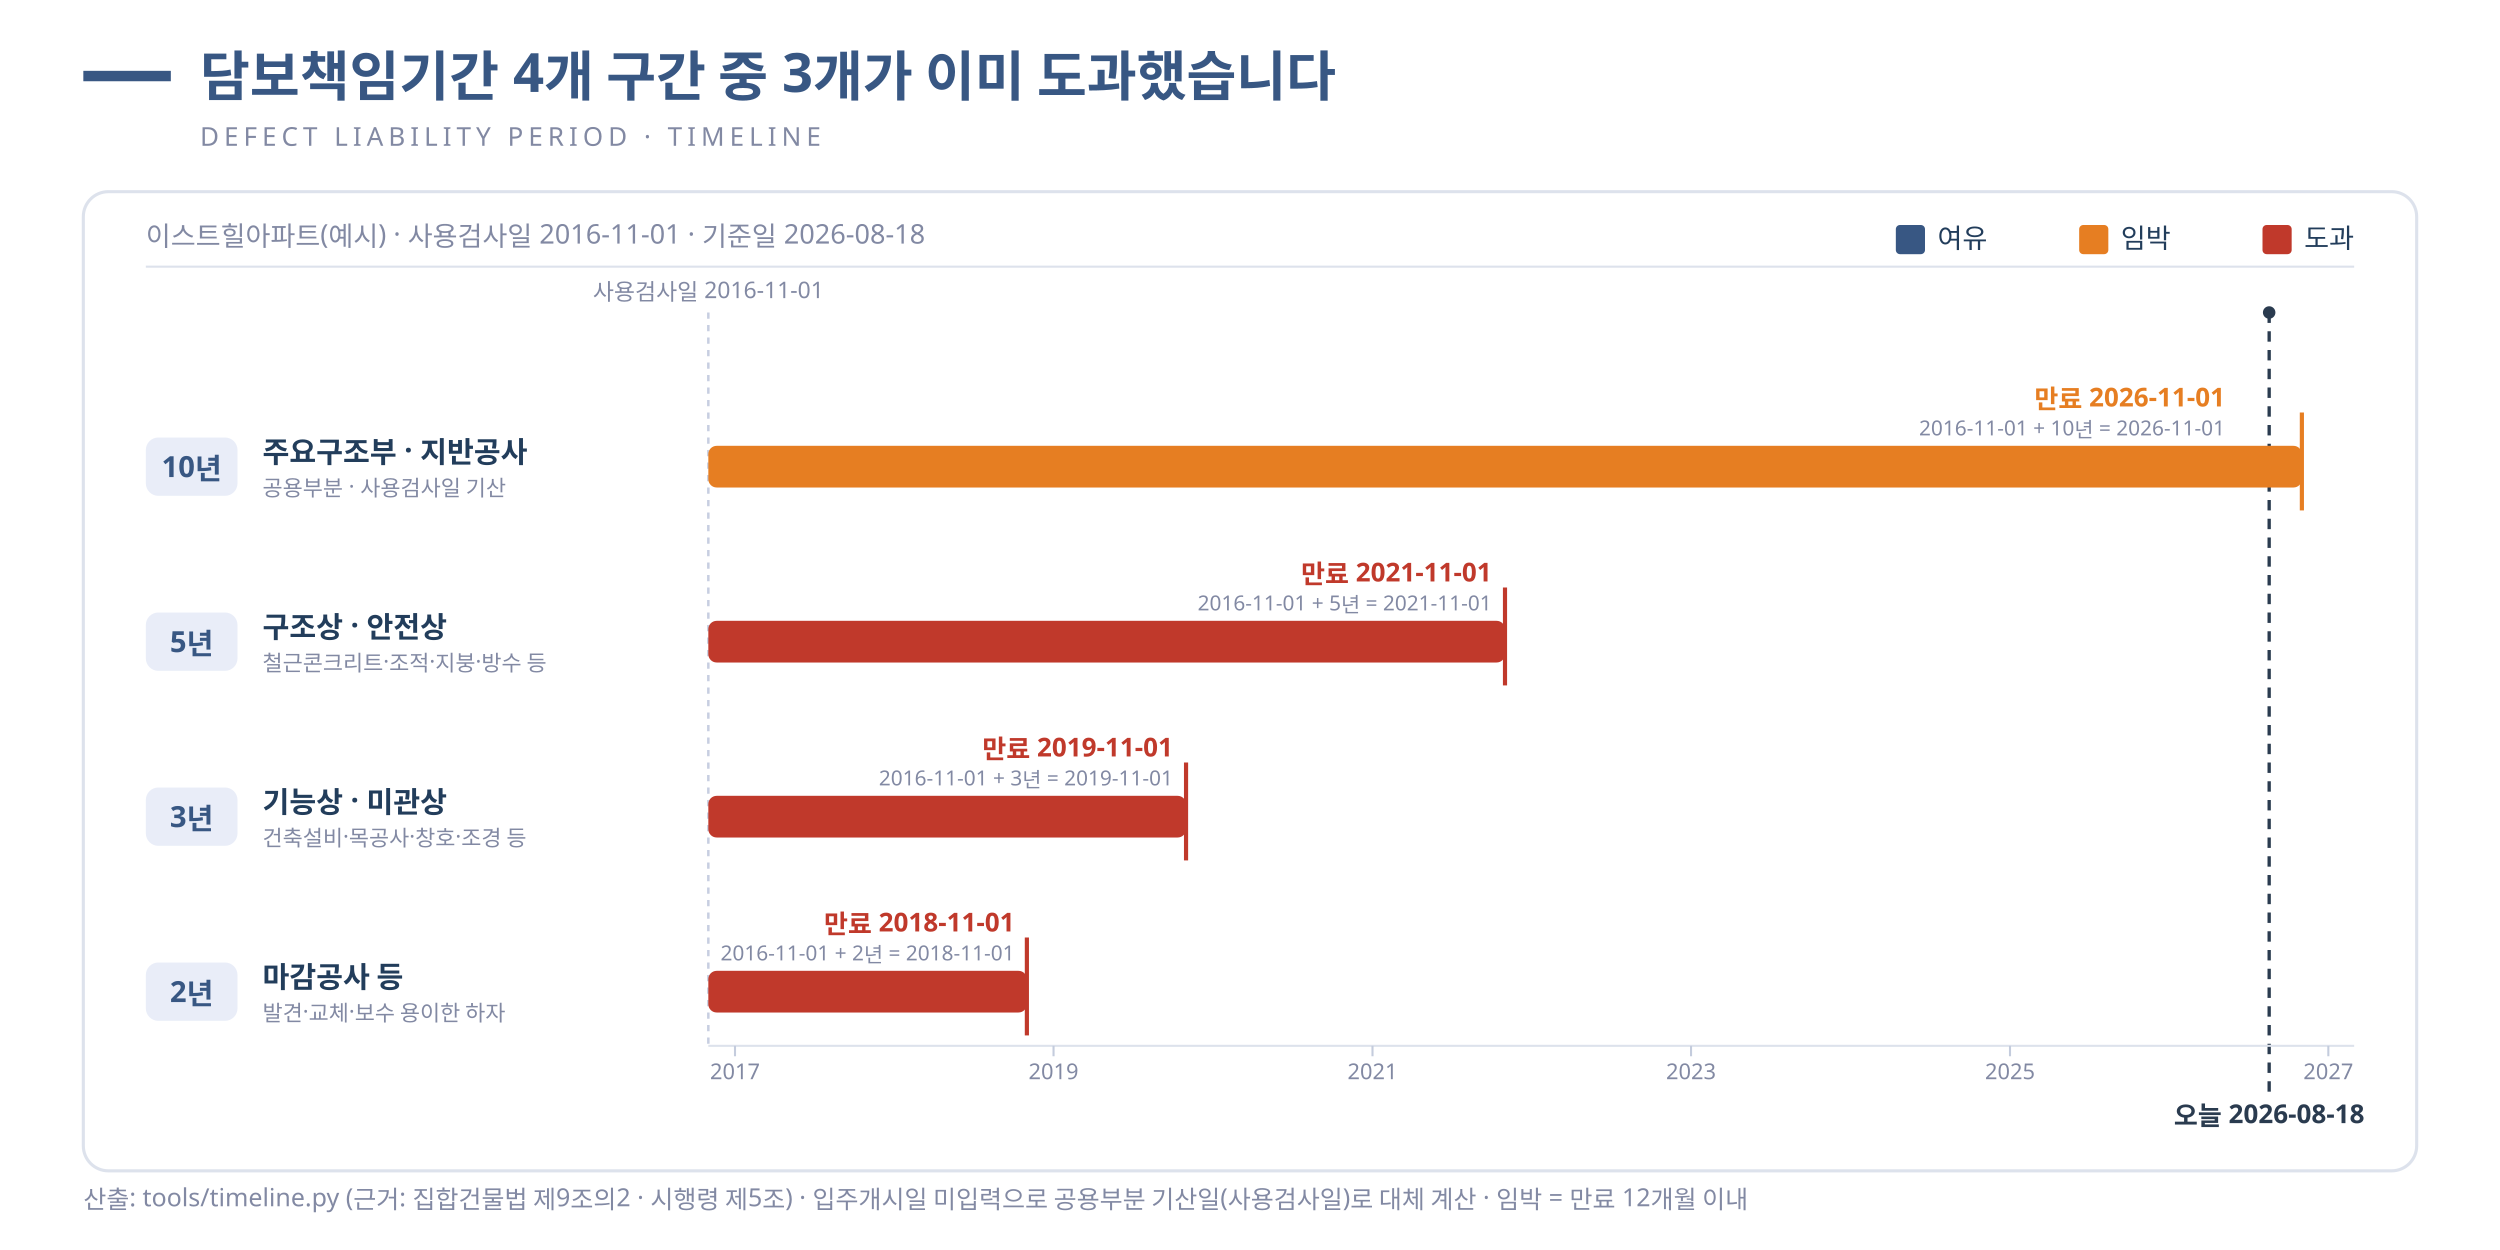
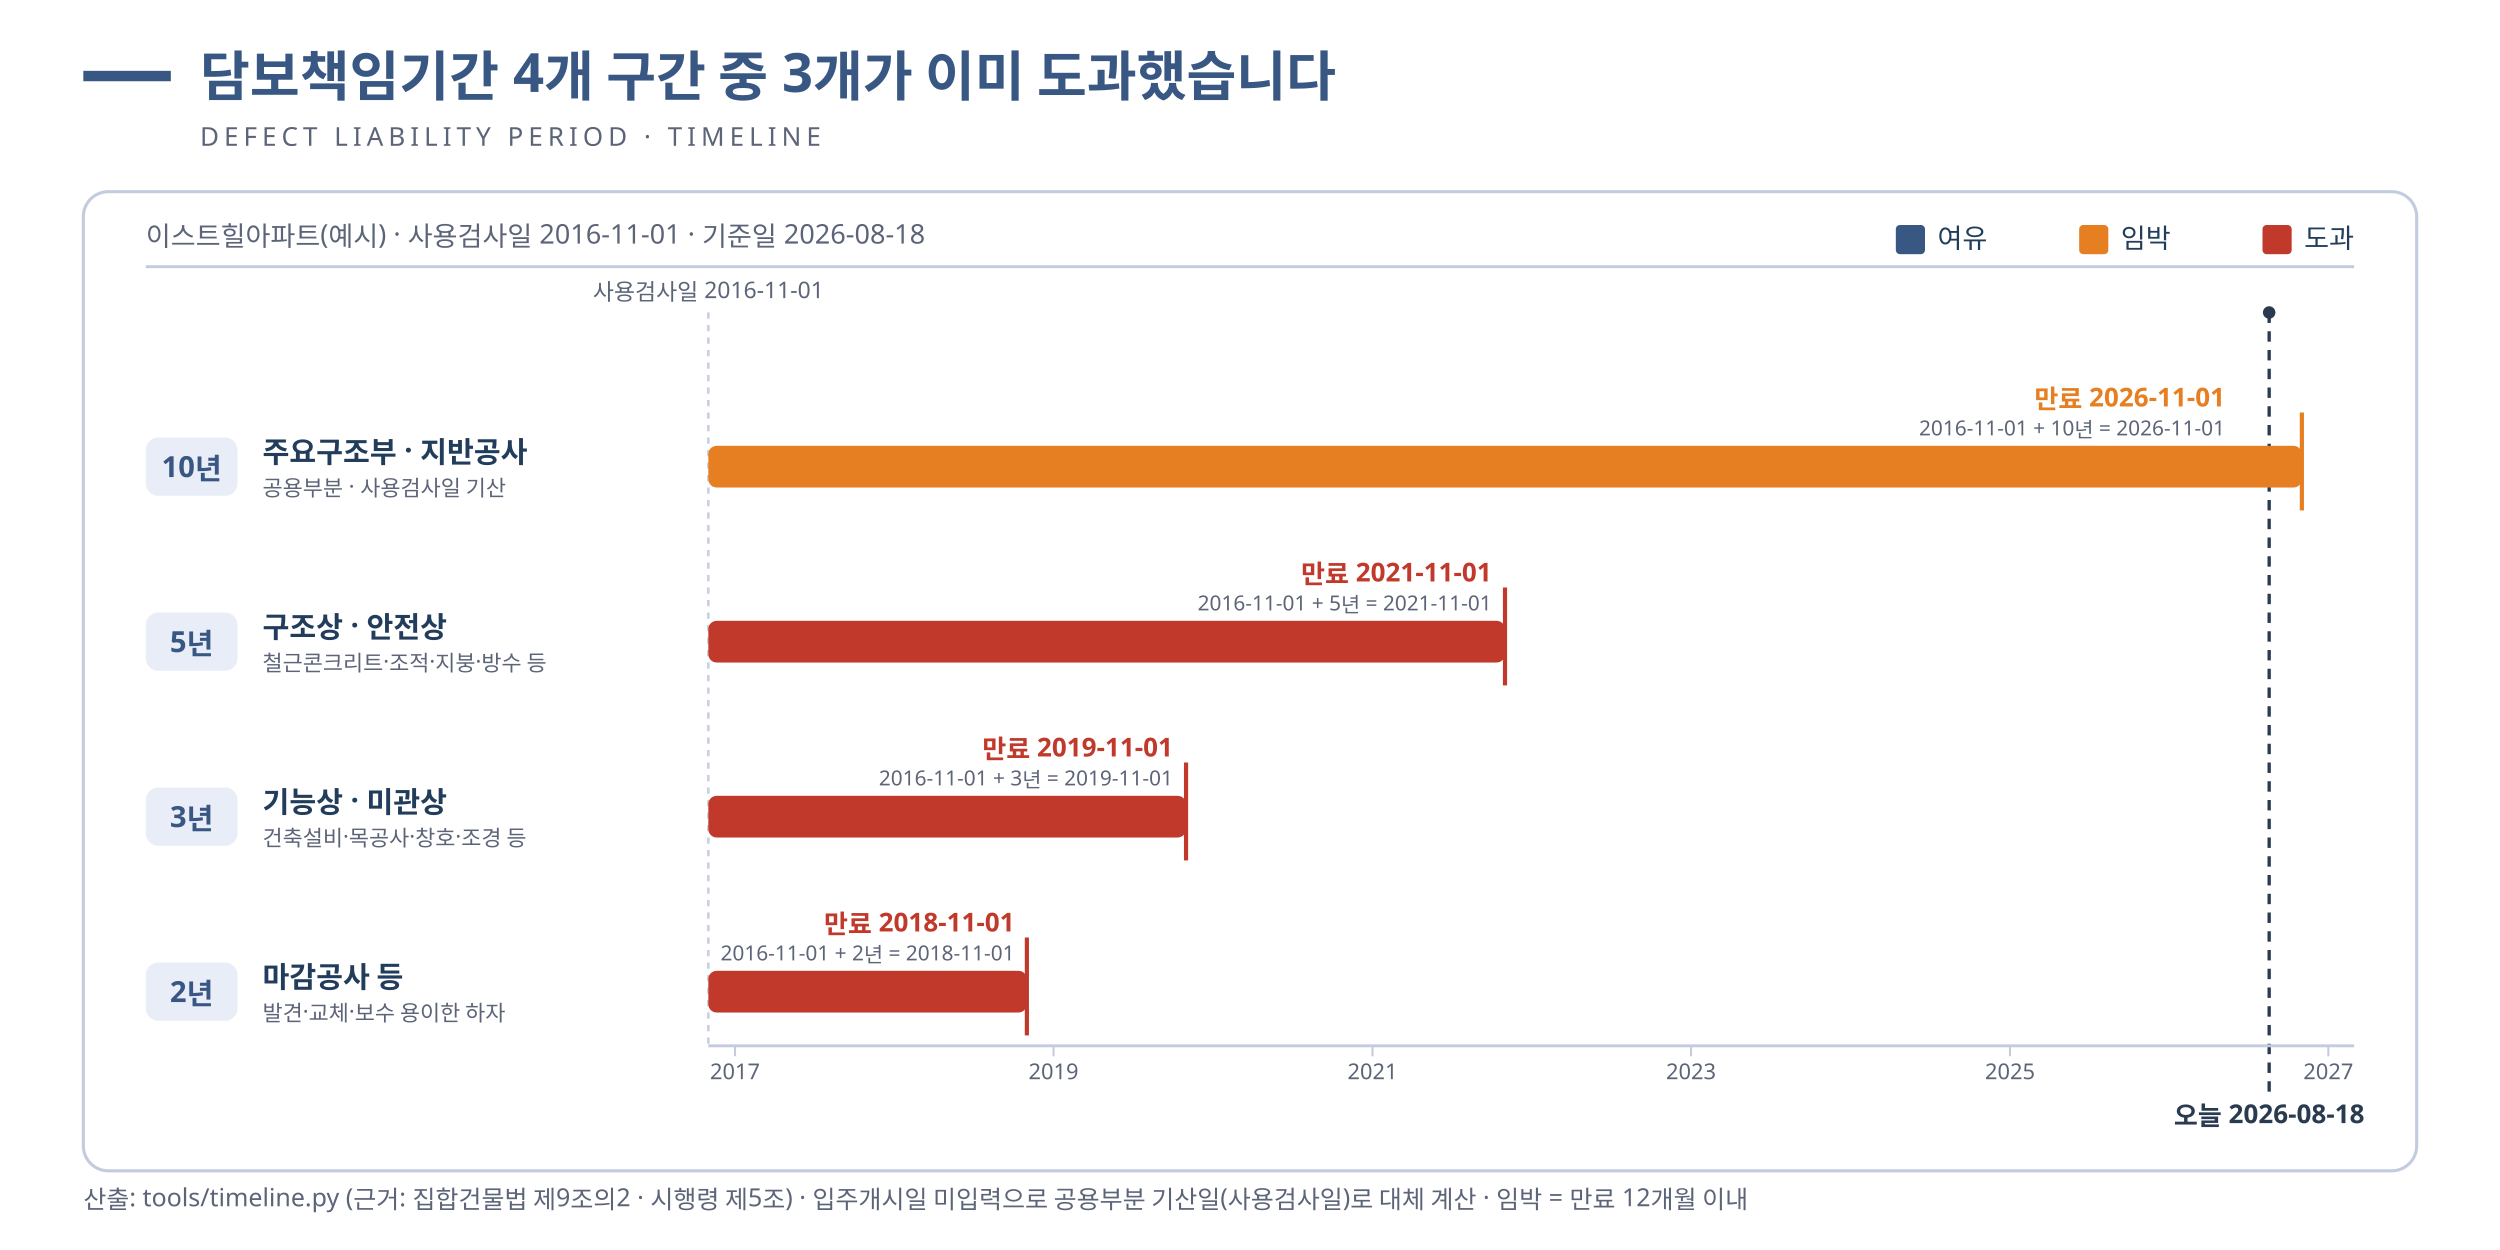
<svg xmlns="http://www.w3.org/2000/svg" viewBox="0 0 1200 600" width="1200" height="600" font-family="'210 옴니고딕 030','OmniGothic030','Pretendard',sans-serif">
  <defs>
    <marker id="flagTop" markerWidth="8" markerHeight="8" refX="4" refY="4" orient="auto">
      <circle cx="4" cy="4" r="3.2" fill="#2A3B4F" />
    </marker>
  </defs>
  <rect width="1200" height="600" fill="#FFFFFF" />
  <rect x="40" y="34" width="42" height="5" fill="#385783" />
  <text x="96" y="46" font-size="26" font-weight="700" fill="#385783">담보책임기간 4개 구간 중 3개가 이미 도과했습니다</text>
-   <text x="96" y="70" font-size="12.5" fill="#8289A3" letter-spacing="2.4">DEFECT LIABILITY PERIOD · TIMELINE</text>
+   <text x="96" y="70" font-size="12.5" fill="#5C6478" letter-spacing="2.4">DEFECT LIABILITY PERIOD · TIMELINE</text>
  <g transform="translate(40,92)">
-     <rect x="0" y="0" width="1120" height="470" rx="12" fill="#FFFFFF" stroke="#DDE2EC" stroke-width="1.5" />
-     <text x="30" y="26" font-size="13" fill="#8289A3">이스트힐아파트(예시) · 사용검사일 2016-11-01 · 기준일 2026-08-18</text>
+     <rect x="0" y="0" width="1120" height="470" rx="12" fill="#FFFFFF" stroke="#C3CCDE" stroke-width="1.5" />
+     <text x="30" y="26" font-size="13" fill="#5C6478">이스트힐아파트(예시) · 사용검사일 2016-11-01 · 기준일 2026-08-18</text>
    <rect x="870" y="16" width="14" height="14" rx="2" fill="#385783" />
    <text x="890" y="27" font-size="13" fill="#223D5B">여유</text>
    <rect x="958" y="16" width="14" height="14" rx="2" fill="#E67E22" />
    <text x="978" y="27" font-size="13" fill="#223D5B">임박</text>
    <rect x="1046" y="16" width="14" height="14" rx="2" fill="#C0392B" />
    <text x="1066" y="27" font-size="13" fill="#223D5B">도과</text>
-     <line x1="30" y1="36" x2="1090" y2="36" stroke="#DDE2EC" stroke-width="1" />
+     <line x1="30" y1="36" x2="1090" y2="36" stroke="#C3CCDE" stroke-width="1.4" />
    <line x1="300" y1="58" x2="300" y2="410" stroke="#C7CEE1" stroke-width="1.2" stroke-dasharray="3 3" />
-     <text x="300" y="52" font-size="11" fill="#8289A3" text-anchor="middle">사용검사일 2016-11-01</text>
+     <text x="300" y="52" font-size="11" fill="#5C6478" text-anchor="middle">사용검사일 2016-11-01</text>
    <line x1="1049.2" y1="58" x2="1049.2" y2="434" stroke="#2A3B4F" stroke-width="1.6" stroke-dasharray="5 4" />
    <circle cx="1049.2" cy="58" r="3" fill="#2A3B4F" />
    <text x="1049.2" y="448" font-size="12.5" font-weight="700" fill="#2A3B4F" text-anchor="middle">오늘 2026-08-18</text>
    <g>
      <rect x="30" y="118" width="44" height="28" rx="6" fill="#E9EDF8" />
      <text x="52" y="137" font-size="14" font-weight="700" fill="#385783" text-anchor="middle">10년</text>
      <text x="86" y="130" font-size="14" font-weight="700" fill="#223D5B">주요구조부 · 지반공사</text>
-       <text x="86" y="146" font-size="10.5" fill="#8289A3">공용부분 · 사용검사일 기산</text>
+       <text x="86" y="146" font-size="10.5" fill="#5C6478">공용부분 · 사용검사일 기산</text>
      <rect x="300" y="122" width="764.9" height="20" rx="4" fill="#E67E22" />
      <line x1="1064.9" y1="106" x2="1064.9" y2="153" stroke="#E67E22" stroke-width="2" />
      <text x="1028" y="104" font-size="12.5" font-weight="700" fill="#E67E22" text-anchor="end">만료 2026-11-01</text>
-       <text x="1028" y="117" font-size="10" fill="#8289A3" text-anchor="end">2016-11-01 + 10년 = 2026-11-01</text>
+       <text x="1028" y="117" font-size="10" fill="#5C6478" text-anchor="end">2016-11-01 + 10년 = 2026-11-01</text>
    </g>
    <g>
      <rect x="30" y="202" width="44" height="28" rx="6" fill="#E9EDF8" />
      <text x="52" y="221" font-size="14" font-weight="700" fill="#385783" text-anchor="middle">5년</text>
      <text x="86" y="214" font-size="14" font-weight="700" fill="#223D5B">구조상 · 안전상</text>
-       <text x="86" y="230" font-size="10.5" fill="#8289A3">철근콘크리트·조적·지붕·방수 등</text>
+       <text x="86" y="230" font-size="10.5" fill="#5C6478">철근콘크리트·조적·지붕·방수 등</text>
      <rect x="300" y="206" width="382.4" height="20" rx="4" fill="#C0392B" />
      <line x1="682.4" y1="190" x2="682.4" y2="237" stroke="#C0392B" stroke-width="2" />
      <text x="676" y="188" font-size="12.5" font-weight="700" fill="#C0392B" text-anchor="end">만료 2021-11-01</text>
-       <text x="676" y="201" font-size="10" fill="#8289A3" text-anchor="end">2016-11-01 + 5년 = 2021-11-01</text>
+       <text x="676" y="201" font-size="10" fill="#5C6478" text-anchor="end">2016-11-01 + 5년 = 2021-11-01</text>
    </g>
    <g>
      <rect x="30" y="286" width="44" height="28" rx="6" fill="#E9EDF8" />
      <text x="52" y="305" font-size="14" font-weight="700" fill="#385783" text-anchor="middle">3년</text>
      <text x="86" y="298" font-size="14" font-weight="700" fill="#223D5B">기능상 · 미관상</text>
-       <text x="86" y="314" font-size="10.5" fill="#8289A3">건축설비·목공사·창호·조경 등</text>
+       <text x="86" y="314" font-size="10.5" fill="#5C6478">건축설비·목공사·창호·조경 등</text>
      <rect x="300" y="290" width="229.3" height="20" rx="4" fill="#C0392B" />
      <line x1="529.3" y1="274" x2="529.3" y2="321" stroke="#C0392B" stroke-width="2" />
      <text x="523" y="272" font-size="12.5" font-weight="700" fill="#C0392B" text-anchor="end">만료 2019-11-01</text>
-       <text x="523" y="285" font-size="10" fill="#8289A3" text-anchor="end">2016-11-01 + 3년 = 2019-11-01</text>
+       <text x="523" y="285" font-size="10" fill="#5C6478" text-anchor="end">2016-11-01 + 3년 = 2019-11-01</text>
    </g>
    <g>
      <rect x="30" y="370" width="44" height="28" rx="6" fill="#E9EDF8" />
      <text x="52" y="389" font-size="14" font-weight="700" fill="#385783" text-anchor="middle">2년</text>
      <text x="86" y="382" font-size="14" font-weight="700" fill="#223D5B">마감공사 등</text>
-       <text x="86" y="398" font-size="10.5" fill="#8289A3">발견·교체·보수 용이한 하자</text>
+       <text x="86" y="398" font-size="10.5" fill="#5C6478">발견·교체·보수 용이한 하자</text>
      <rect x="300" y="374" width="152.9" height="20" rx="4" fill="#C0392B" />
      <line x1="452.9" y1="358" x2="452.9" y2="405" stroke="#C0392B" stroke-width="2" />
      <text x="447" y="356" font-size="12.5" font-weight="700" fill="#C0392B" text-anchor="end">만료 2018-11-01</text>
-       <text x="447" y="369" font-size="10" fill="#8289A3" text-anchor="end">2016-11-01 + 2년 = 2018-11-01</text>
+       <text x="447" y="369" font-size="10" fill="#5C6478" text-anchor="end">2016-11-01 + 2년 = 2018-11-01</text>
    </g>
-     <line x1="300" y1="410" x2="1090" y2="410" stroke="#DDE2EC" stroke-width="1" />
-     <g fill="#8289A3" font-size="10.5" text-anchor="middle">
+     <line x1="300" y1="410" x2="1090" y2="410" stroke="#C3CCDE" stroke-width="1.4" />
+     <g fill="#5C6478" font-size="10.5" text-anchor="middle">
      <line x1="312.8" y1="410" x2="312.8" y2="415" stroke="#C4CCDD" />
      <text x="312.8" y="426">2017</text>
      <line x1="465.7" y1="410" x2="465.7" y2="415" stroke="#C4CCDD" />
      <text x="465.7" y="426">2019</text>
      <line x1="618.8" y1="410" x2="618.8" y2="415" stroke="#C4CCDD" />
      <text x="618.8" y="426">2021</text>
      <line x1="771.7" y1="410" x2="771.7" y2="415" stroke="#C4CCDD" />
      <text x="771.7" y="426">2023</text>
      <line x1="924.8" y1="410" x2="924.8" y2="415" stroke="#C4CCDD" />
      <text x="924.8" y="426">2025</text>
      <line x1="1077.6" y1="410" x2="1077.6" y2="415" stroke="#C4CCDD" />
      <text x="1077.6" y="426">2027</text>
    </g>
  </g>
-   <text x="40" y="580" font-size="12" fill="#8289A3">산출: tools/timeline.py (근거: 집합건물법 제9조의2 · 시행령 제5조) · 입주개시일 미입력으로 공용부분 기산일(사용검사일)로 대체 계산 · 임박 = 만료 12개월 이내</text>
+   <text x="40" y="580" font-size="12" fill="#5C6478">산출: tools/timeline.py (근거: 집합건물법 제9조의2 · 시행령 제5조) · 입주개시일 미입력으로 공용부분 기산일(사용검사일)로 대체 계산 · 임박 = 만료 12개월 이내</text>
</svg>
